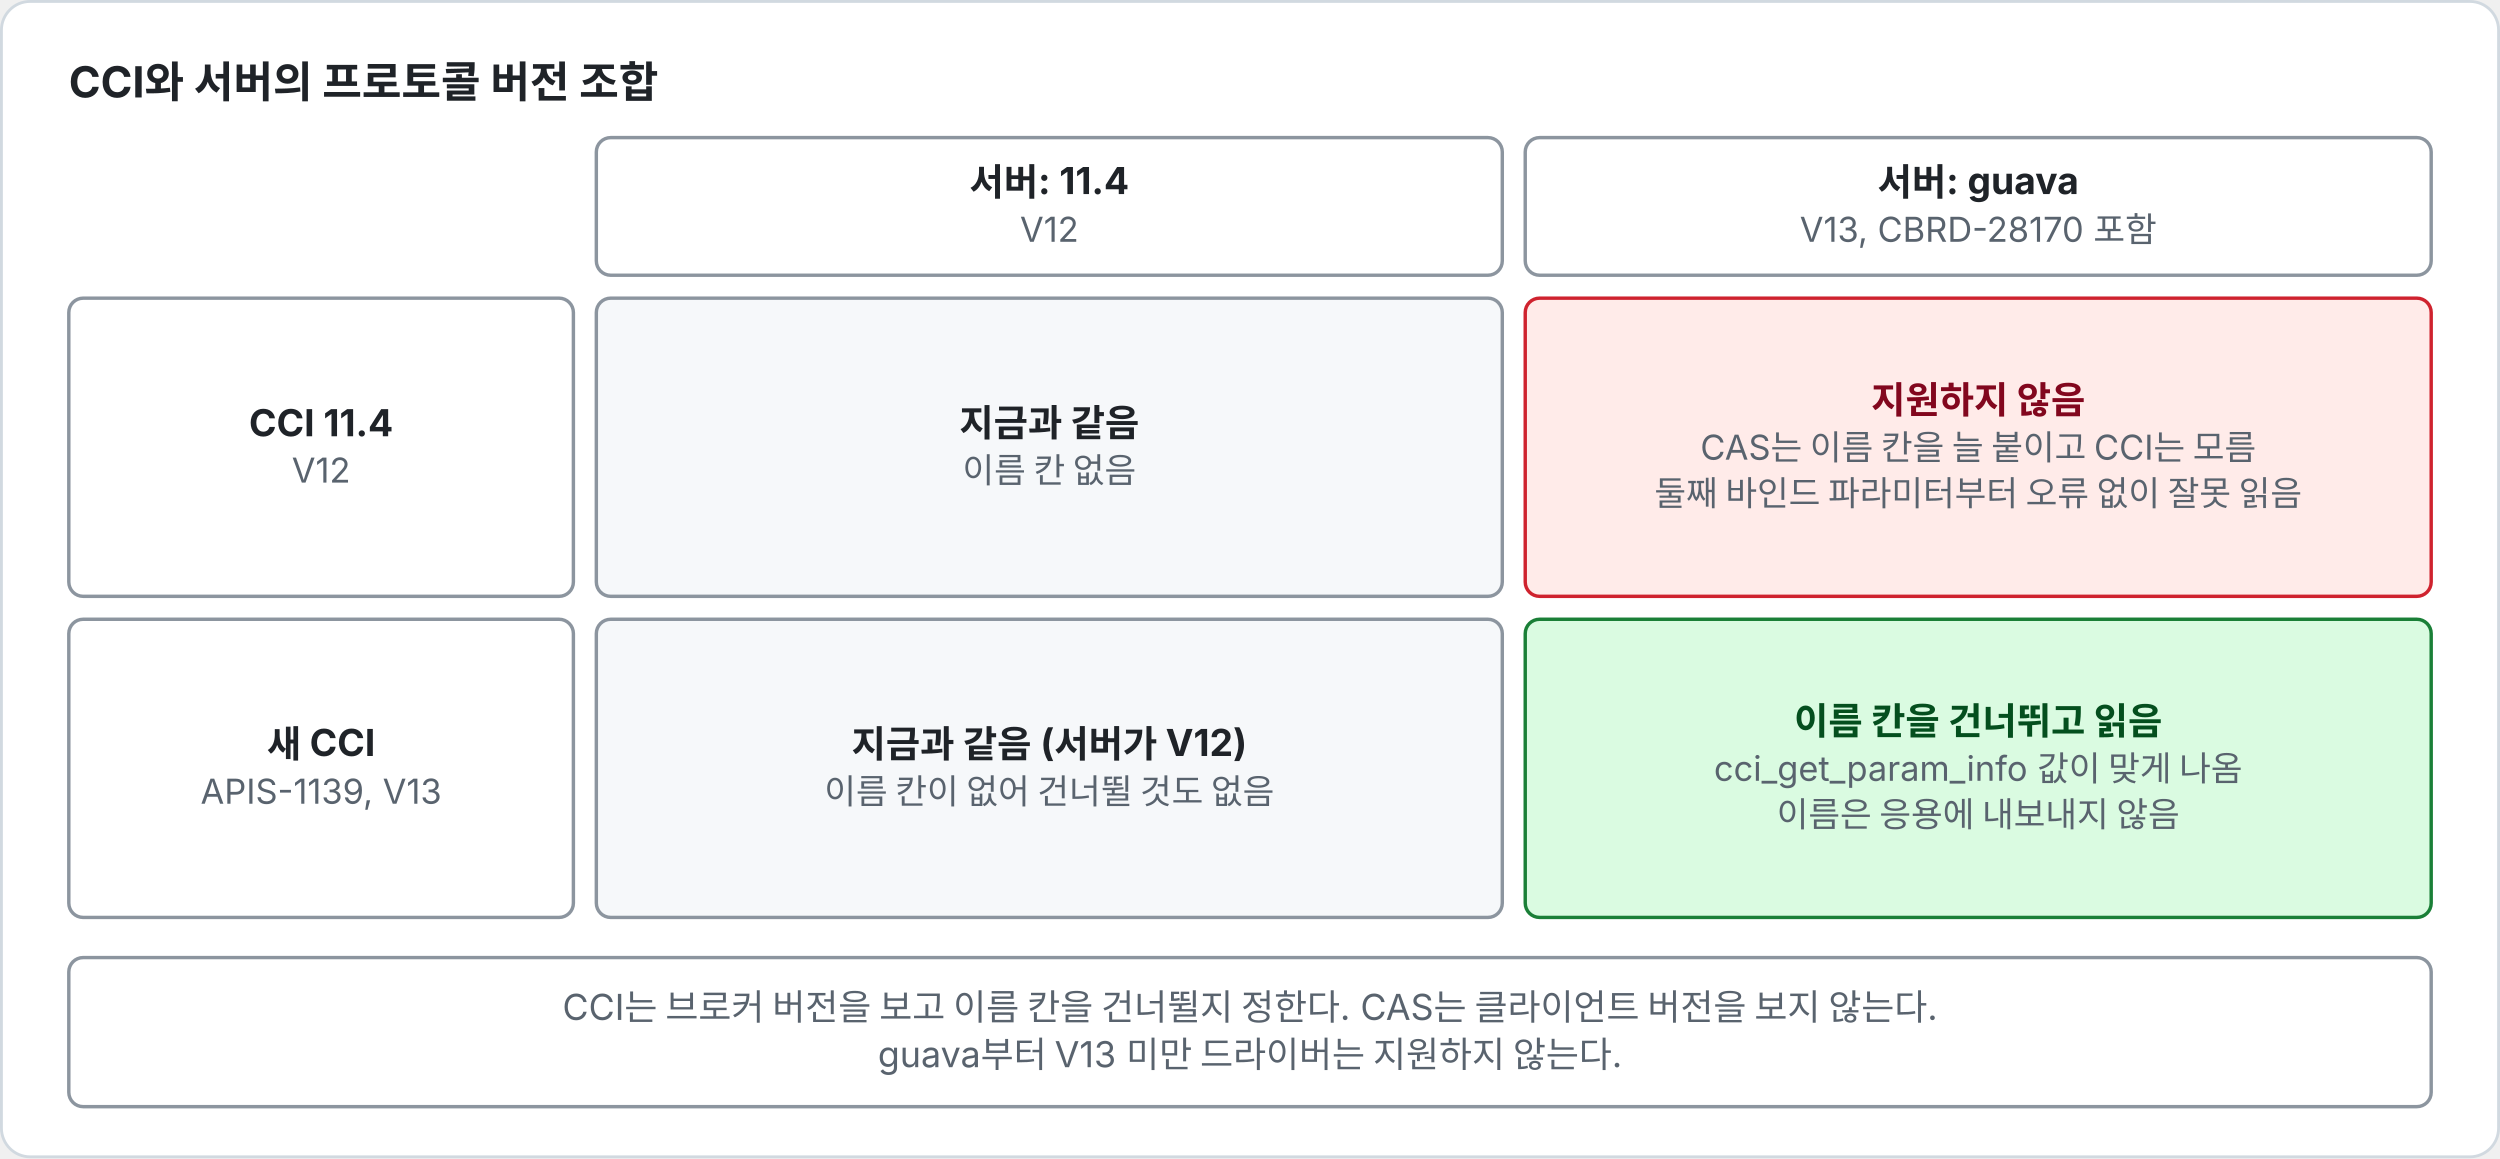
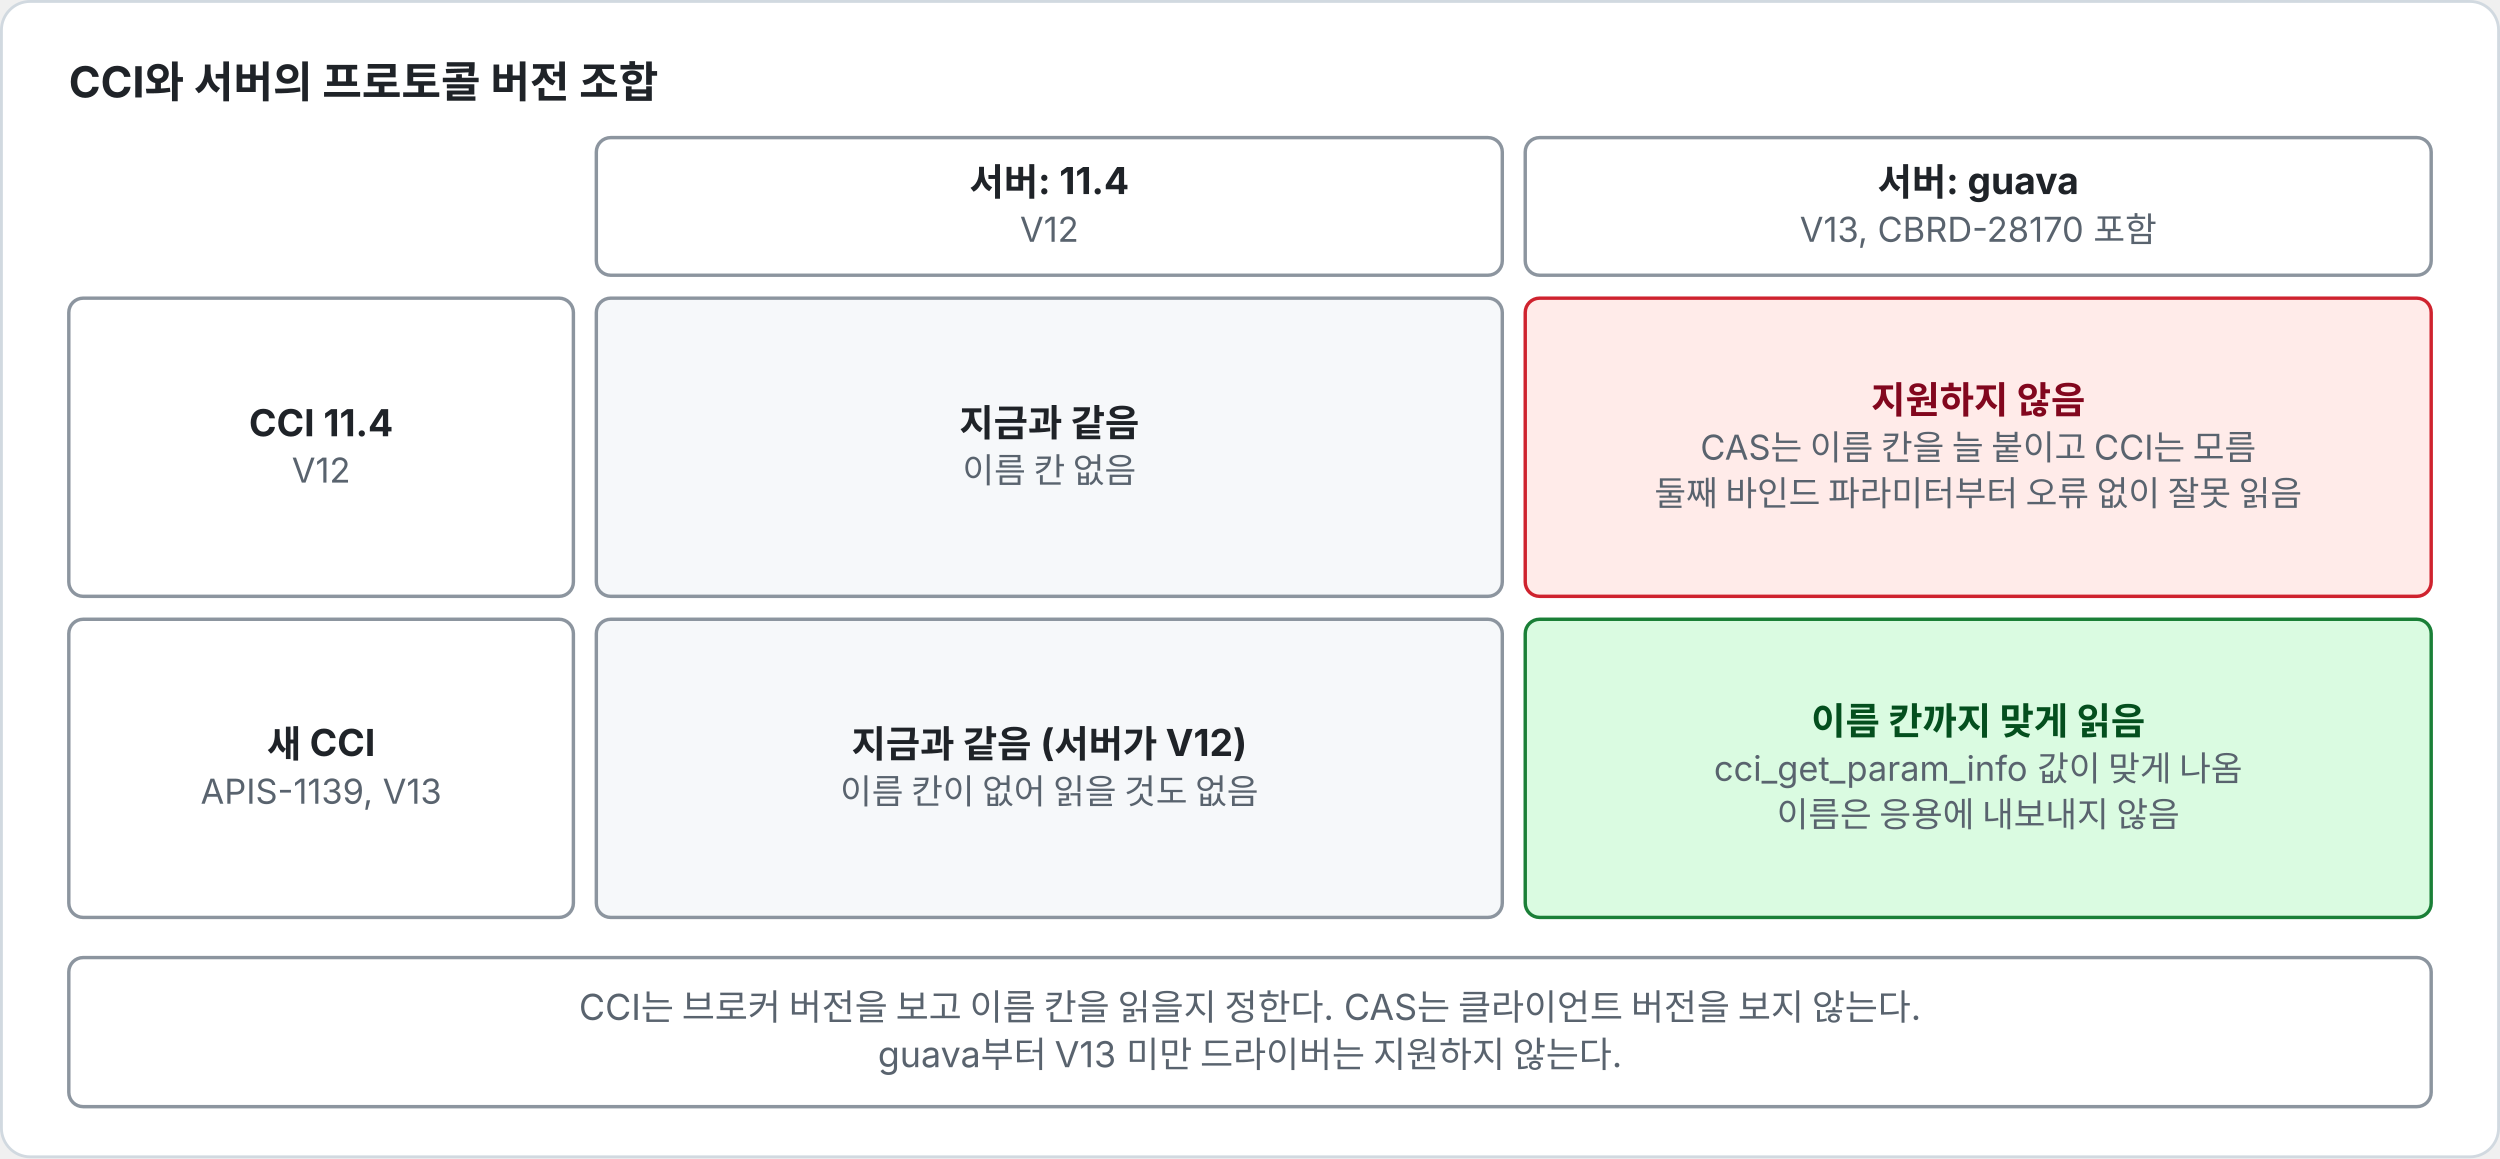
<svg xmlns="http://www.w3.org/2000/svg" viewBox="0 0 872 404" width="872" height="404" role="img">
  <rect x="0.5" y="0.5" width="871" height="403" rx="10" fill="#ffffff" stroke="#d1d9e0" />
  <text x="24" y="34" font-family="-apple-system, BlinkMacSystemFont, 'Apple SD Gothic Neo', 'Malgun Gothic', 'Noto Sans KR', 'Segoe UI', sans-serif" font-size="15" font-weight="bold" text-anchor="start" fill="#1f2328">CCI와 서버의 프로토콜 버전 조합</text>
  <rect x="208" y="48" width="316" height="48" rx="5" fill="#ffffff" stroke="#8c959f" stroke-width="1.2" />
  <text x="366" y="68.16" font-family="-apple-system, BlinkMacSystemFont, 'Apple SD Gothic Neo', 'Malgun Gothic', 'Noto Sans KR', 'Segoe UI', sans-serif" font-size="13" font-weight="bold" text-anchor="middle" fill="#1f2328">서버: 11.4</text>
  <text x="366" y="84.34" font-family="-apple-system, BlinkMacSystemFont, 'Apple SD Gothic Neo', 'Malgun Gothic', 'Noto Sans KR', 'Segoe UI', sans-serif" font-size="12" font-weight="normal" text-anchor="middle" fill="#59636e">V12</text>
  <rect x="532" y="48" width="316" height="48" rx="5" fill="#ffffff" stroke="#8c959f" stroke-width="1.2" />
  <text x="690" y="68.16" font-family="-apple-system, BlinkMacSystemFont, 'Apple SD Gothic Neo', 'Malgun Gothic', 'Noto Sans KR', 'Segoe UI', sans-serif" font-size="13" font-weight="bold" text-anchor="middle" fill="#1f2328">서버: guava</text>
  <text x="690" y="84.34" font-family="-apple-system, BlinkMacSystemFont, 'Apple SD Gothic Neo', 'Malgun Gothic', 'Noto Sans KR', 'Segoe UI', sans-serif" font-size="12" font-weight="normal" text-anchor="middle" fill="#59636e">V13, CBRD-28170 포함</text>
  <rect x="24" y="104" width="176" height="104" rx="5" fill="#ffffff" stroke="#8c959f" stroke-width="1.2" />
  <text x="112" y="152.16" font-family="-apple-system, BlinkMacSystemFont, 'Apple SD Gothic Neo', 'Malgun Gothic', 'Noto Sans KR', 'Segoe UI', sans-serif" font-size="13" font-weight="bold" text-anchor="middle" fill="#1f2328">CCI 11.4</text>
  <text x="112" y="168.34" font-family="-apple-system, BlinkMacSystemFont, 'Apple SD Gothic Neo', 'Malgun Gothic', 'Noto Sans KR', 'Segoe UI', sans-serif" font-size="12" font-weight="normal" text-anchor="middle" fill="#59636e">V12</text>
  <rect x="24" y="216" width="176" height="104" rx="5" fill="#ffffff" stroke="#8c959f" stroke-width="1.2" />
  <text x="112" y="264.16" font-family="-apple-system, BlinkMacSystemFont, 'Apple SD Gothic Neo', 'Malgun Gothic', 'Noto Sans KR', 'Segoe UI', sans-serif" font-size="13" font-weight="bold" text-anchor="middle" fill="#1f2328">새 CCI</text>
  <text x="112" y="280.34" font-family="-apple-system, BlinkMacSystemFont, 'Apple SD Gothic Neo', 'Malgun Gothic', 'Noto Sans KR', 'Segoe UI', sans-serif" font-size="12" font-weight="normal" text-anchor="middle" fill="#59636e">APIS-1139, V13</text>
  <rect x="208" y="104" width="316" height="104" rx="5" fill="#f6f8fa" stroke="#8c959f" stroke-width="1.2" />
  <text x="366" y="152.16" font-family="-apple-system, BlinkMacSystemFont, 'Apple SD Gothic Neo', 'Malgun Gothic', 'Noto Sans KR', 'Segoe UI', sans-serif" font-size="13" font-weight="bold" text-anchor="middle" fill="#1f2328">지금과 같음</text>
  <text x="366" y="168.34" font-family="-apple-system, BlinkMacSystemFont, 'Apple SD Gothic Neo', 'Malgun Gothic', 'Noto Sans KR', 'Segoe UI', sans-serif" font-size="12" font-weight="normal" text-anchor="middle" fill="#59636e">이름 칸 없음</text>
  <rect x="532" y="104" width="316" height="104" rx="5" fill="#ffebe9" stroke="#cf222e" stroke-width="1.2" />
  <text x="690" y="144.16" font-family="-apple-system, BlinkMacSystemFont, 'Apple SD Gothic Neo', 'Malgun Gothic', 'Noto Sans KR', 'Segoe UI', sans-serif" font-size="13" font-weight="bold" text-anchor="middle" fill="#82071e">지원하지 않음</text>
  <text x="690" y="160.34" font-family="-apple-system, BlinkMacSystemFont, 'Apple SD Gothic Neo', 'Malgun Gothic', 'Noto Sans KR', 'Segoe UI', sans-serif" font-size="12" font-weight="normal" text-anchor="middle" fill="#59636e">CAS는 이름 칸을 늘 붙이고 CCI는 모름</text>
  <text x="690" y="176.34" font-family="-apple-system, BlinkMacSystemFont, 'Apple SD Gothic Neo', 'Malgun Gothic', 'Noto Sans KR', 'Segoe UI', sans-serif" font-size="12" font-weight="normal" text-anchor="middle" fill="#59636e">둘째 바인드 파라미터부터 오류 없이 잘못 읽음</text>
  <rect x="208" y="216" width="316" height="104" rx="5" fill="#f6f8fa" stroke="#8c959f" stroke-width="1.2" />
  <text x="366" y="264.16" font-family="-apple-system, BlinkMacSystemFont, 'Apple SD Gothic Neo', 'Malgun Gothic', 'Noto Sans KR', 'Segoe UI', sans-serif" font-size="13" font-weight="bold" text-anchor="middle" fill="#1f2328">지금과 같음 (서버가 V12)</text>
-   <text x="366" y="280.34" font-family="-apple-system, BlinkMacSystemFont, 'Apple SD Gothic Neo', 'Malgun Gothic', 'Noto Sans KR', 'Segoe UI', sans-serif" font-size="12" font-weight="normal" text-anchor="middle" fill="#59636e">이름 칸이 없어 건너뛸 것도 없음</text>
+   <text x="366" y="280.34" font-family="-apple-system, BlinkMacSystemFont, 'Apple SD Gothic Neo', 'Malgun Gothic', 'Noto Sans KR', 'Segoe UI', sans-serif" font-size="12" font-weight="normal" text-anchor="middle" fill="#59636e">이름 칸이 없어 읽을 것도 없음</text>
  <rect x="532" y="216" width="316" height="104" rx="5" fill="#dafbe1" stroke="#1a7f37" stroke-width="1.2" />
-   <text x="690" y="256.16" font-family="-apple-system, BlinkMacSystemFont, 'Apple SD Gothic Neo', 'Malgun Gothic', 'Noto Sans KR', 'Segoe UI', sans-serif" font-size="13" font-weight="bold" text-anchor="middle" fill="#044f1e">이름 칸을 건너뛰고 읽음</text>
+   <text x="690" y="256.16" font-family="-apple-system, BlinkMacSystemFont, 'Apple SD Gothic Neo', 'Malgun Gothic', 'Noto Sans KR', 'Segoe UI', sans-serif" font-size="13" font-weight="bold" text-anchor="middle" fill="#044f1e">이름 칸까지 맞게 읽음</text>
  <text x="690" y="272.34" font-family="-apple-system, BlinkMacSystemFont, 'Apple SD Gothic Neo', 'Malgun Gothic', 'Noto Sans KR', 'Segoe UI', sans-serif" font-size="12" font-weight="normal" text-anchor="middle" fill="#59636e">cci_get_param_info 값이 맞게 나옴</text>
  <text x="690" y="288.34" font-family="-apple-system, BlinkMacSystemFont, 'Apple SD Gothic Neo', 'Malgun Gothic', 'Noto Sans KR', 'Segoe UI', sans-serif" font-size="12" font-weight="normal" text-anchor="middle" fill="#59636e">이름은 응용에 내보내지 않음</text>
  <rect x="24" y="334" width="824" height="52" rx="5" fill="#ffffff" stroke="#8c959f" stroke-width="1.2" />
-   <text x="436" y="355.75" font-family="-apple-system, BlinkMacSystemFont, 'Apple SD Gothic Neo', 'Malgun Gothic', 'Noto Sans KR', 'Segoe UI', sans-serif" font-size="12.5" font-weight="normal" text-anchor="middle" fill="#59636e">CCI는 브로커 버전을 보고 이름 칸을 건너뛸지 정한다. CAS는 클라이언트 버전을 보지 않는다.</text>
+   <text x="436" y="355.75" font-family="-apple-system, BlinkMacSystemFont, 'Apple SD Gothic Neo', 'Malgun Gothic', 'Noto Sans KR', 'Segoe UI', sans-serif" font-size="12.5" font-weight="normal" text-anchor="middle" fill="#59636e">CCI는 브로커 버전을 보고 이름 칸을 읽을지 정한다. CAS는 클라이언트 버전을 보지 않는다.</text>
  <text x="436" y="372.25" font-family="-apple-system, BlinkMacSystemFont, 'Apple SD Gothic Neo', 'Malgun Gothic', 'Noto Sans KR', 'Segoe UI', sans-serif" font-size="12.5" font-weight="normal" text-anchor="middle" fill="#59636e">guava부터 V13 미만 드라이버는 지원하지 않는다.</text>
</svg>
